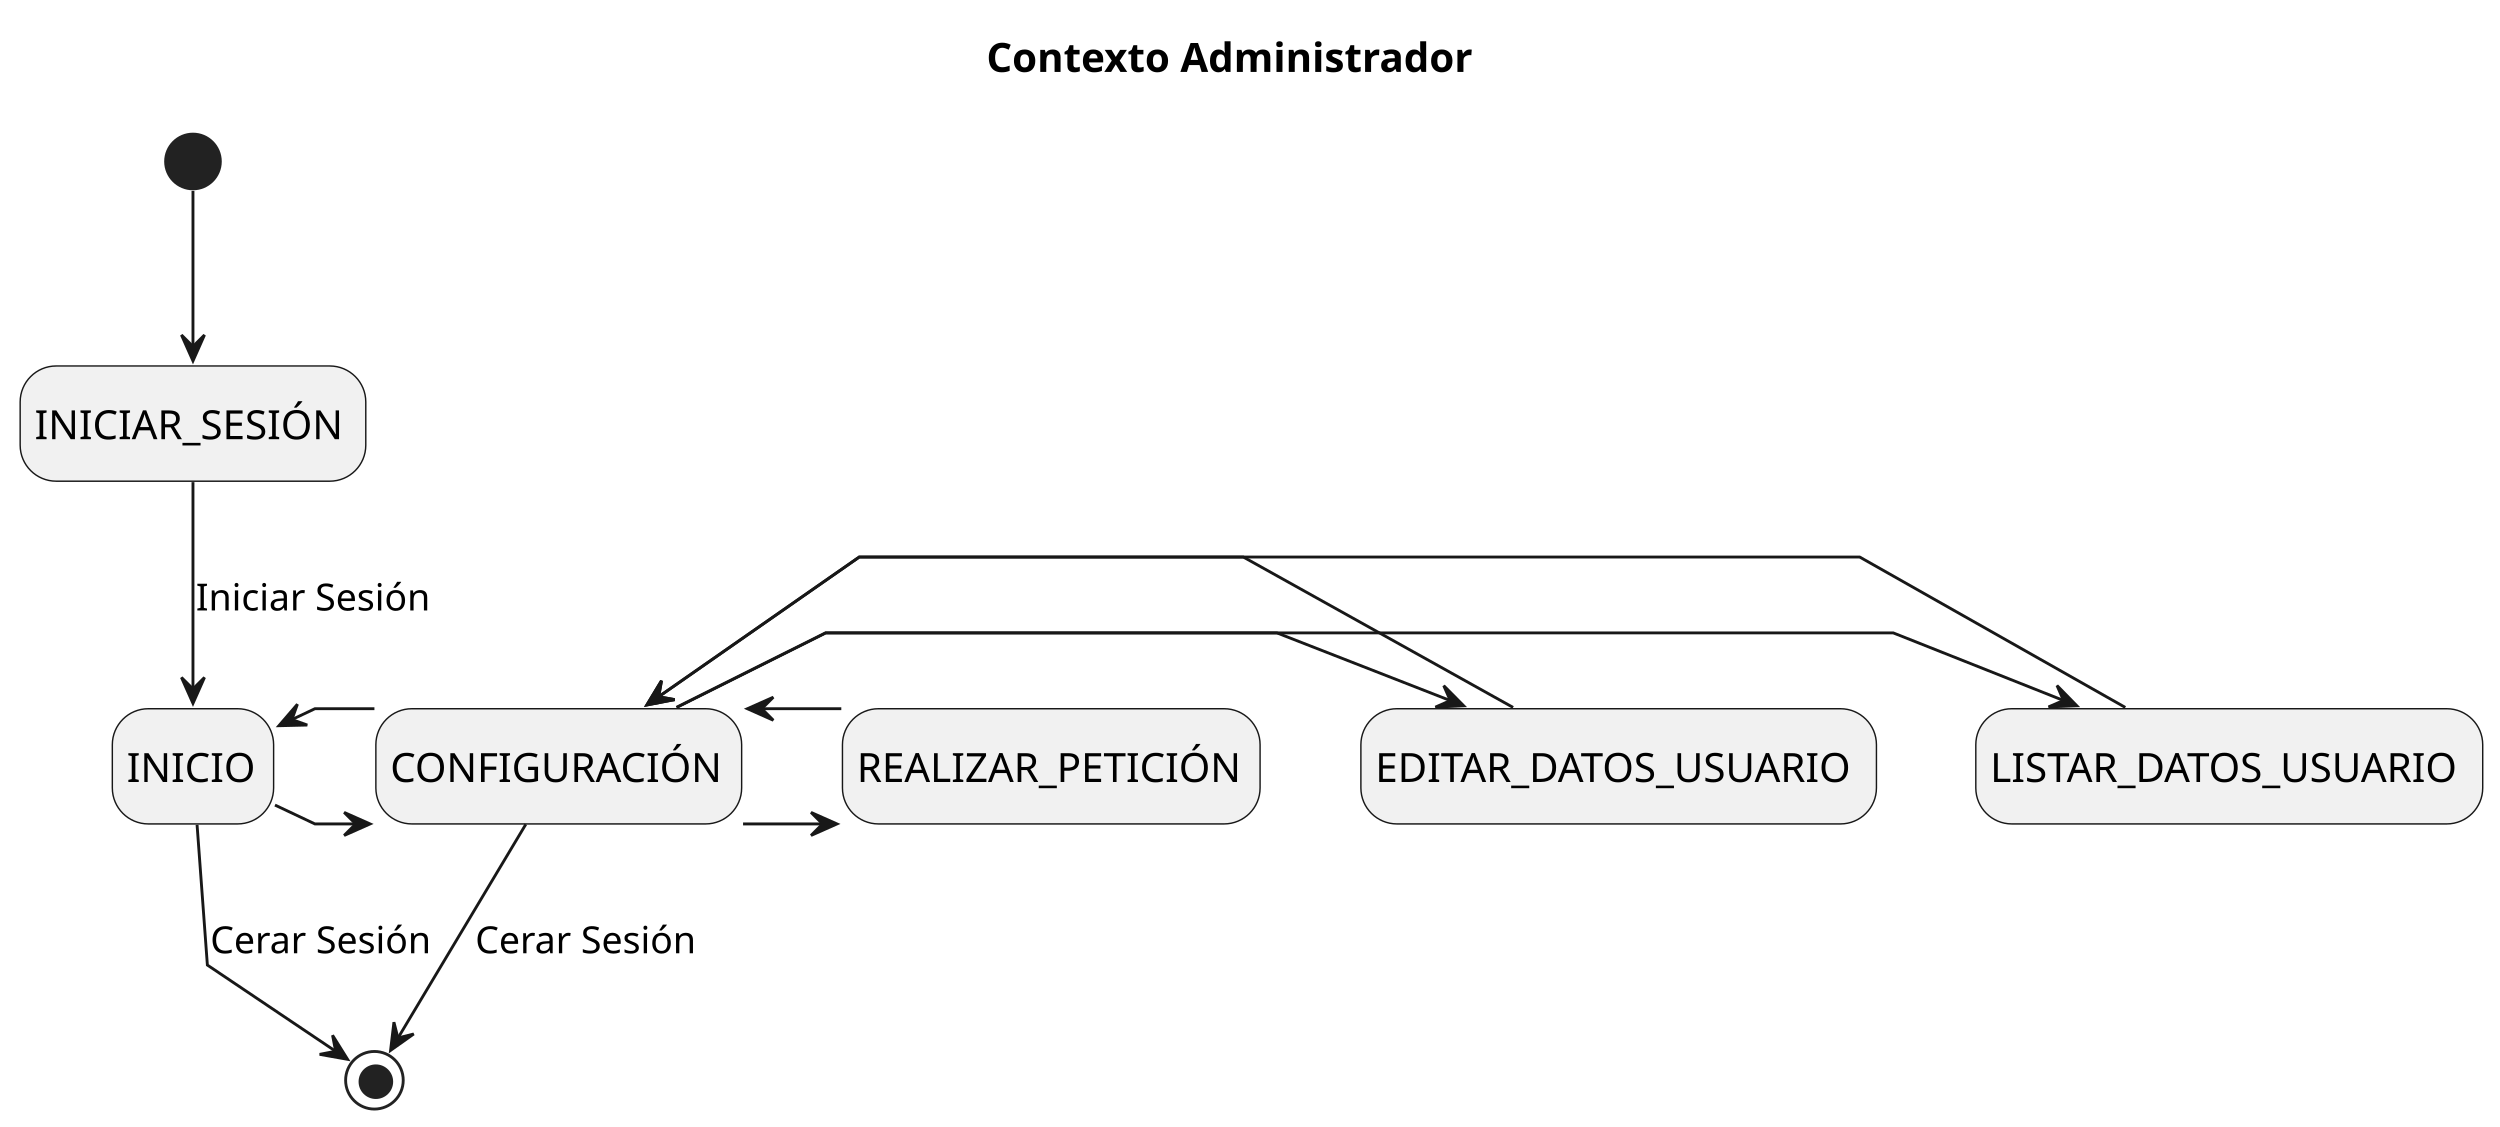
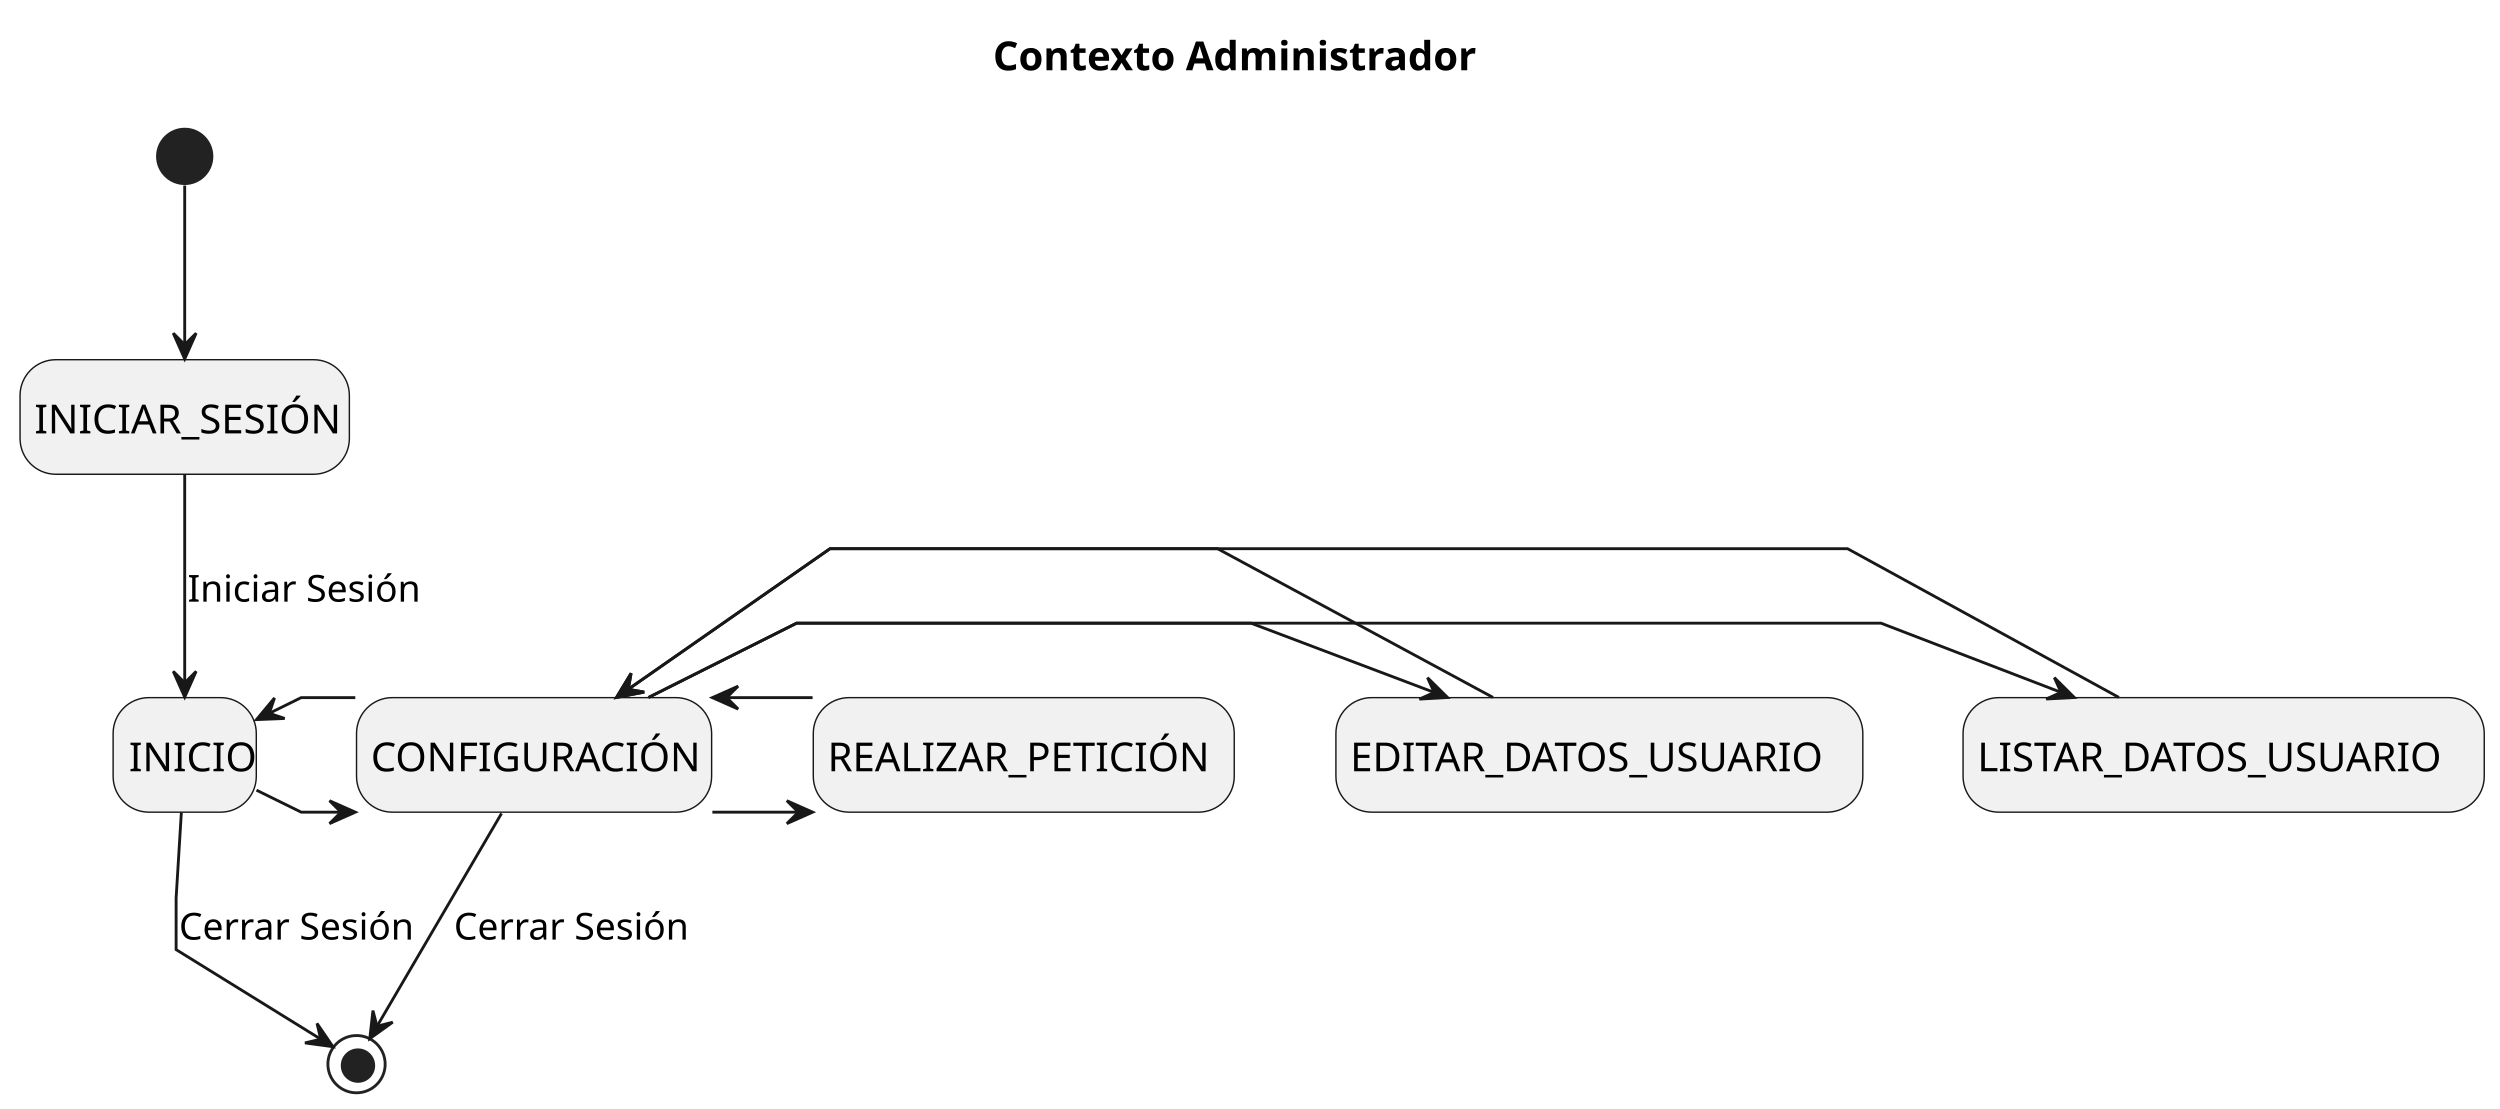
- <svg xmlns="http://www.w3.org/2000/svg" contentStyleType="text/css" height="391px" preserveAspectRatio="none" style="width:868px;height:391px;background:#FFFFFF;" version="1.1" viewBox="0 0 868 391" width="868px" zoomAndPan="magnify">
+ <svg xmlns="http://www.w3.org/2000/svg" contentStyleType="text/css" height="387px" preserveAspectRatio="none" style="width:873px;height:387px;background:#FFFFFF;" version="1.1" viewBox="0 0 873 387" width="873px" zoomAndPan="magnify">
  <defs />
  <g>
-     <rect fill="none" height="29.068" id="_title" style="stroke:none;stroke-width:1.0;" width="179" x="337.5" y="5" />
-     <text fill="#000000" font-family="sans-serif" font-size="14" font-weight="bold" lengthAdjust="spacing" textLength="169" x="342.5" y="24.966">Contexto Administrador</text>
-     <ellipse cx="67" cy="56.068" fill="#222222" rx="10" ry="10" style="stroke:none;stroke-width:1.0;" />
-     <rect fill="#F1F1F1" height="40" rx="12.5" ry="12.5" style="stroke:#181818;stroke-width:0.5;" width="120" x="7" y="127.068" />
-     <text fill="#000000" font-family="sans-serif" font-size="14" lengthAdjust="spacing" textLength="110" x="12" y="152.5">INICIAR_SESIÓN</text>
-     <rect fill="#F1F1F1" height="40" rx="12.5" ry="12.5" style="stroke:#181818;stroke-width:0.5;" width="56" x="39" y="246.068" />
-     <text fill="#000000" font-family="sans-serif" font-size="14" lengthAdjust="spacing" textLength="46" x="44" y="271.5">INICIO</text>
-     <rect fill="#F1F1F1" height="40" rx="12.5" ry="12.5" style="stroke:#181818;stroke-width:0.5;" width="127" x="130.5" y="246.068" />
-     <text fill="#000000" font-family="sans-serif" font-size="14" lengthAdjust="spacing" textLength="117" x="135.5" y="271.5">CONFIGURACIÓN</text>
-     <rect fill="#F1F1F1" height="40" rx="12.5" ry="12.5" style="stroke:#181818;stroke-width:0.5;" width="176" x="686" y="246.068" />
-     <text fill="#000000" font-family="sans-serif" font-size="14" lengthAdjust="spacing" textLength="166" x="691" y="271.5">LISTAR_DATOS_USUARIO</text>
-     <rect fill="#F1F1F1" height="40" rx="12.5" ry="12.5" style="stroke:#181818;stroke-width:0.5;" width="179" x="472.5" y="246.068" />
-     <text fill="#000000" font-family="sans-serif" font-size="14" lengthAdjust="spacing" textLength="169" x="477.5" y="271.5">EDITAR_DATOS_USUARIO</text>
-     <rect fill="#F1F1F1" height="40" rx="12.5" ry="12.5" style="stroke:#181818;stroke-width:0.5;" width="145" x="292.5" y="246.068" />
-     <text fill="#000000" font-family="sans-serif" font-size="14" lengthAdjust="spacing" textLength="135" x="297.5" y="271.5">REALIZAR_PETICIÓN</text>
-     <ellipse cx="130" cy="375.068" fill="none" rx="10" ry="10" style="stroke:#222222;stroke-width:1.0;" />
-     <ellipse cx="130.5" cy="375.568" fill="#222222" rx="6" ry="6" style="stroke:none;stroke-width:1.0;" />
+     <rect fill="none" height="27.609" id="_title" style="stroke:none;stroke-width:1.0;" width="176" x="341.75" y="5" />
+     <text fill="#000000" font-family="sans-serif" font-size="14" font-weight="bold" lengthAdjust="spacing" textLength="166" x="346.75" y="24.533">Contexto Administrador</text>
+     <ellipse cx="64.5" cy="54.609" fill="#222222" rx="10" ry="10" style="stroke:none;stroke-width:1.0;" />
+     <rect fill="#F1F1F1" height="40" rx="12.5" ry="12.5" style="stroke:#181818;stroke-width:0.5;" width="115" x="7" y="125.609" />
+     <text fill="#000000" font-family="sans-serif" font-size="14" lengthAdjust="spacing" textLength="105" x="12" y="151.338">INICIAR_SESIÓN</text>
+     <rect fill="#F1F1F1" height="40" rx="12.5" ry="12.5" style="stroke:#181818;stroke-width:0.5;" width="50" x="39.5" y="243.609" />
+     <text fill="#000000" font-family="sans-serif" font-size="14" lengthAdjust="spacing" textLength="39" x="45" y="269.338">INICIO</text>
+     <rect fill="#F1F1F1" height="40" rx="12.5" ry="12.5" style="stroke:#181818;stroke-width:0.5;" width="124" x="124.5" y="243.609" />
+     <text fill="#000000" font-family="sans-serif" font-size="14" lengthAdjust="spacing" textLength="114" x="129.5" y="269.338">CONFIGURACIÓN</text>
+     <rect fill="#F1F1F1" height="40" rx="12.5" ry="12.5" style="stroke:#181818;stroke-width:0.5;" width="182" x="685.5" y="243.609" />
+     <text fill="#000000" font-family="sans-serif" font-size="14" lengthAdjust="spacing" textLength="172" x="690.5" y="269.338">LISTAR_DATOS_USUARIO</text>
+     <rect fill="#F1F1F1" height="40" rx="12.5" ry="12.5" style="stroke:#181818;stroke-width:0.5;" width="184" x="466.5" y="243.609" />
+     <text fill="#000000" font-family="sans-serif" font-size="14" lengthAdjust="spacing" textLength="174" x="471.5" y="269.338">EDITAR_DATOS_USUARIO</text>
+     <rect fill="#F1F1F1" height="40" rx="12.5" ry="12.5" style="stroke:#181818;stroke-width:0.5;" width="147" x="284" y="243.609" />
+     <text fill="#000000" font-family="sans-serif" font-size="14" lengthAdjust="spacing" textLength="137" x="289" y="269.338">REALIZAR_PETICIÓN</text>
+     <ellipse cx="124.5" cy="371.609" fill="none" rx="10" ry="10" style="stroke:#222222;stroke-width:1.0;" />
+     <ellipse cx="125" cy="372.109" fill="#222222" rx="6" ry="6" style="stroke:none;stroke-width:1.0;" />
    <g id="link_*start_INICIAR_SESIÓN">
-       <path d="M67,66.258 C67,78.918 67,102.208 67,120.378 " fill="none" id="*start-to-INICIAR_SESIÓN" style="stroke:#181818;stroke-width:1.0;" />
-       <polygon fill="#181818" points="67,125.298,71,116.298,67,120.298,63,116.298,67,125.298" style="stroke:#181818;stroke-width:1.0;" />
+       <path d="M64.5,64.799 C64.5,77.789 64.5,101.989 64.5,120.339 " fill="none" id="*start-to-INICIAR_SESIÓN" style="stroke:#181818;stroke-width:1.0;" />
+       <polygon fill="#181818" points="64.5,125.349,68.5,116.349,64.5,120.349,60.5,116.349,64.5,125.349" style="stroke:#181818;stroke-width:1.0;" />
    </g>
    <g id="link_INICIAR_SESIÓN_INICIO">
-       <path d="M67,167.388 C67,187.038 67,217.588 67,239.288 " fill="none" id="INICIAR_SESIÓN-to-INICIO" style="stroke:#181818;stroke-width:1.0;" />
-       <polygon fill="#181818" points="67,244.208,71,235.208,67,239.208,63,235.208,67,244.208" style="stroke:#181818;stroke-width:1.0;" />
-       <text fill="#000000" font-family="sans-serif" font-size="13" lengthAdjust="spacing" textLength="78" x="68" y="211.965">Iniciar Sesión</text>
+       <path d="M64.5,165.769 C64.5,185.579 64.5,216.589 64.5,238.159 " fill="none" id="INICIAR_SESIÓN-to-INICIO" style="stroke:#181818;stroke-width:1.0;" />
+       <polygon fill="#181818" points="64.5,243.429,68.5,234.429,64.5,238.429,60.5,234.429,64.5,243.429" style="stroke:#181818;stroke-width:1.0;" />
+       <text fill="#000000" font-family="sans-serif" font-size="13" lengthAdjust="spacing" textLength="78" x="65.5" y="210.105">Iniciar Sesión</text>
    </g>
    <g id="link_INICIO_CONFIGURACIÓN">
-       <path d="M95.47,279.518 C103.13,283.138 109.33,286.068 109.33,286.068 C109.33,286.068 115.85,286.068 123.76,286.068 " fill="none" id="INICIO-to-CONFIGURACIÓN" style="stroke:#181818;stroke-width:1.0;" />
-       <polygon fill="#181818" points="128.49,286.068,119.49,282.068,123.49,286.068,119.49,290.068,128.49,286.068" style="stroke:#181818;stroke-width:1.0;" />
+       <path d="M89.56,275.929 C97.93,280.049 105.17,283.609 105.17,283.609 C105.17,283.609 111.26,283.609 118.74,283.609 " fill="none" id="INICIO-to-CONFIGURACIÓN" style="stroke:#181818;stroke-width:1.0;" />
+       <polygon fill="#181818" points="124.07,283.609,115.07,279.609,119.07,283.609,115.07,287.609,124.07,283.609" style="stroke:#181818;stroke-width:1.0;" />
    </g>
    <g id="link_INICIO_CONFIGURACIÓN">
-       <path d="M101.18,249.918 C105.99,247.648 109.33,246.068 109.33,246.068 C109.33,246.068 119.59,246.068 130,246.068 " fill="none" id="INICIO-backto-CONFIGURACIÓN" style="stroke:#181818;stroke-width:1.0;" />
-       <polygon fill="#181818" points="96.84,251.968,106.686,251.734,101.36,249.829,103.264,244.503,96.84,251.968" style="stroke:#181818;stroke-width:1.0;" />
+       <path d="M94.11,249.049 C100.39,245.959 105.17,243.609 105.17,243.609 C105.17,243.609 114.4,243.609 124.07,243.609 " fill="none" id="INICIO-backto-CONFIGURACIÓN" style="stroke:#181818;stroke-width:1.0;" />
+       <polygon fill="#181818" points="89.56,251.289,99.401,250.892,94.043,249.076,95.86,243.719,89.56,251.289" style="stroke:#181818;stroke-width:1.0;" />
    </g>
    <g id="link_CONFIGURACIÓN_LISTAR_DATOS_USUARIO">
-       <path d="M234.91,245.608 C259.74,233.198 286.67,219.738 286.67,219.738 C286.67,219.738 657.33,219.738 657.33,219.738 C657.33,219.738 687.13,231.568 716.61,243.278 " fill="none" id="CONFIGURACIÓN-to-LISTAR_DATOS_USUARIO" style="stroke:#181818;stroke-width:1.0;" />
-       <polygon fill="#181818" points="721.08,245.048,714.191,238.01,716.433,243.203,711.239,245.445,721.08,245.048" style="stroke:#181818;stroke-width:1.0;" />
+       <path d="M226.44,243.569 C251.14,231.169 278.17,217.609 278.17,217.609 C278.17,217.609 656.83,217.609 656.83,217.609 C656.83,217.609 688.62,229.829 719.43,241.669 " fill="none" id="CONFIGURACIÓN-to-LISTAR_DATOS_USUARIO" style="stroke:#181818;stroke-width:1.0;" />
+       <polygon fill="#181818" points="724.36,243.569,717.381,236.619,719.69,241.784,714.525,244.092,724.36,243.569" style="stroke:#181818;stroke-width:1.0;" />
    </g>
    <g id="link_CONFIGURACIÓN_LISTAR_DATOS_USUARIO">
-       <path d="M228.51,242.028 C258.89,220.868 298.33,193.398 298.33,193.398 C298.33,193.398 645.67,193.398 645.67,193.398 C645.67,193.398 699.95,224.138 737.91,245.628 " fill="none" id="CONFIGURACIÓN-backto-LISTAR_DATOS_USUARIO" style="stroke:#181818;stroke-width:1.0;" />
-       <polygon fill="#181818" points="224.58,244.768,234.251,242.904,228.682,241.909,229.677,236.341,224.58,244.768" style="stroke:#181818;stroke-width:1.0;" />
+       <path d="M219.67,240.499 C249.89,219.439 289.83,191.609 289.83,191.609 C289.83,191.609 645.17,191.609 645.17,191.609 C645.17,191.609 701.06,222.249 739.92,243.549 " fill="none" id="CONFIGURACIÓN-backto-LISTAR_DATOS_USUARIO" style="stroke:#181818;stroke-width:1.0;" />
+       <polygon fill="#181818" points="215.28,243.549,224.951,241.685,219.382,240.691,220.377,235.122,215.28,243.549" style="stroke:#181818;stroke-width:1.0;" />
    </g>
    <g id="link_CONFIGURACIÓN_EDITAR_DATOS_USUARIO">
-       <path d="M234.91,245.608 C259.74,233.198 286.67,219.738 286.67,219.738 C286.67,219.738 443.33,219.738 443.33,219.738 C443.33,219.738 473.64,231.568 503.62,243.278 " fill="none" id="CONFIGURACIÓN-to-EDITAR_DATOS_USUARIO" style="stroke:#181818;stroke-width:1.0;" />
-       <polygon fill="#181818" points="508.2,245.058,501.266,238.064,503.541,243.243,498.362,245.518,508.2,245.058" style="stroke:#181818;stroke-width:1.0;" />
+       <path d="M226.44,243.569 C251.14,231.169 278.17,217.609 278.17,217.609 C278.17,217.609 436.83,217.609 436.83,217.609 C436.83,217.609 469.15,229.829 500.48,241.669 " fill="none" id="CONFIGURACIÓN-to-EDITAR_DATOS_USUARIO" style="stroke:#181818;stroke-width:1.0;" />
+       <polygon fill="#181818" points="505.49,243.569,498.486,236.645,500.813,241.801,495.657,244.128,505.49,243.569" style="stroke:#181818;stroke-width:1.0;" />
    </g>
    <g id="link_CONFIGURACIÓN_EDITAR_DATOS_USUARIO">
-       <path d="M228.51,242.028 C258.89,220.868 298.33,193.398 298.33,193.398 C298.33,193.398 431.67,193.398 431.67,193.398 C431.67,193.398 486.8,224.138 525.35,245.628 " fill="none" id="CONFIGURACIÓN-backto-EDITAR_DATOS_USUARIO" style="stroke:#181818;stroke-width:1.0;" />
-       <polygon fill="#181818" points="224.58,244.768,234.251,242.904,228.682,241.909,229.677,236.341,224.58,244.768" style="stroke:#181818;stroke-width:1.0;" />
+       <path d="M219.67,240.499 C249.89,219.439 289.83,191.609 289.83,191.609 C289.83,191.609 425.17,191.609 425.17,191.609 C425.17,191.609 481.91,222.249 521.36,243.549 " fill="none" id="CONFIGURACIÓN-backto-EDITAR_DATOS_USUARIO" style="stroke:#181818;stroke-width:1.0;" />
+       <polygon fill="#181818" points="215.28,243.549,224.951,241.685,219.382,240.691,220.377,235.122,215.28,243.549" style="stroke:#181818;stroke-width:1.0;" />
    </g>
    <g id="link_CONFIGURACIÓN_REALIZAR_PETICIÓN">
-       <path d="M257.99,286.068 C264.91,286.068 275.89,286.068 285.8,286.068 " fill="none" id="CONFIGURACIÓN-to-REALIZAR_PETICIÓN" style="stroke:#181818;stroke-width:1.0;" />
-       <polygon fill="#181818" points="290.59,286.068,281.59,282.068,285.59,286.068,281.59,290.068,290.59,286.068" style="stroke:#181818;stroke-width:1.0;" />
+       <path d="M248.76,283.609 C255.53,283.609 267.73,283.609 278.58,283.609 " fill="none" id="CONFIGURACIÓN-to-REALIZAR_PETICIÓN" style="stroke:#181818;stroke-width:1.0;" />
+       <polygon fill="#181818" points="283.76,283.609,274.76,279.609,278.76,283.609,274.76,287.609,283.76,283.609" style="stroke:#181818;stroke-width:1.0;" />
    </g>
    <g id="link_CONFIGURACIÓN_REALIZAR_PETICIÓN">
-       <path d="M264.3,246.068 C272.6,246.068 283.35,246.068 292.1,246.068 " fill="none" id="CONFIGURACIÓN-backto-REALIZAR_PETICIÓN" style="stroke:#181818;stroke-width:1.0;" />
-       <polygon fill="#181818" points="259.5,246.068,268.5,250.068,264.5,246.068,268.5,242.068,259.5,246.068" style="stroke:#181818;stroke-width:1.0;" />
+       <path d="M253.9,243.609 C262.23,243.609 274.09,243.609 283.76,243.609 " fill="none" id="CONFIGURACIÓN-backto-REALIZAR_PETICIÓN" style="stroke:#181818;stroke-width:1.0;" />
+       <polygon fill="#181818" points="248.76,243.609,257.76,247.609,253.76,243.609,257.76,239.609,248.76,243.609" style="stroke:#181818;stroke-width:1.0;" />
    </g>
    <g id="link_INICIO_*end">
-       <path d="M68.42,286.368 C69.9,306.478 72,335.068 72,335.068 C72,335.068 99.44,353.518 116.58,365.038 " fill="none" id="INICIO-to-*end" style="stroke:#181818;stroke-width:1.0;" />
-       <polygon fill="#181818" points="120.68,367.798,115.463,359.444,116.537,364.998,110.984,366.072,120.68,367.798" style="stroke:#181818;stroke-width:1.0;" />
-       <text fill="#000000" font-family="sans-serif" font-size="13" lengthAdjust="spacing" textLength="74" x="73" y="330.965">Cerar Sesión</text>
+       <path d="M63.33,283.689 C62.49,297.449 61.5,313.609 61.5,313.609 C61.5,313.609 61.5,331.609 61.5,331.609 C61.5,331.609 93.53,351.439 111.91,362.819 " fill="none" id="INICIO-to-*end" style="stroke:#181818;stroke-width:1.0;" />
+       <polygon fill="#181818" points="116.26,365.509,110.704,357.377,112.006,362.882,106.501,364.185,116.26,365.509" style="stroke:#181818;stroke-width:1.0;" />
+       <text fill="#000000" font-family="sans-serif" font-size="13" lengthAdjust="spacing" textLength="79" x="62.5" y="328.104">Cerrar Sesión</text>
    </g>
    <g id="link_CONFIGURACIÓN_*end">
-       <path d="M182.56,286.198 C169.72,307.658 149.23,341.928 138,360.698 " fill="none" id="CONFIGURACIÓN-to-*end" style="stroke:#181818;stroke-width:1.0;" />
-       <polygon fill="#181818" points="135.61,364.688,143.648,358.997,138.166,360.39,136.772,354.908,135.61,364.688" style="stroke:#181818;stroke-width:1.0;" />
-       <text fill="#000000" font-family="sans-serif" font-size="13" lengthAdjust="spacing" textLength="74" x="165" y="330.965">Cerar Sesión</text>
+       <path d="M175.13,284.049 C162.54,305.579 142.61,339.649 131.9,357.959 " fill="none" id="CONFIGURACIÓN-to-*end" style="stroke:#181818;stroke-width:1.0;" />
+       <polygon fill="#181818" points="129.13,362.689,137.132,356.947,131.658,358.376,130.23,352.902,129.13,362.689" style="stroke:#181818;stroke-width:1.0;" />
+       <text fill="#000000" font-family="sans-serif" font-size="13" lengthAdjust="spacing" textLength="79" x="158.5" y="328.104">Cerrar Sesión</text>
    </g>
  </g>
</svg>
